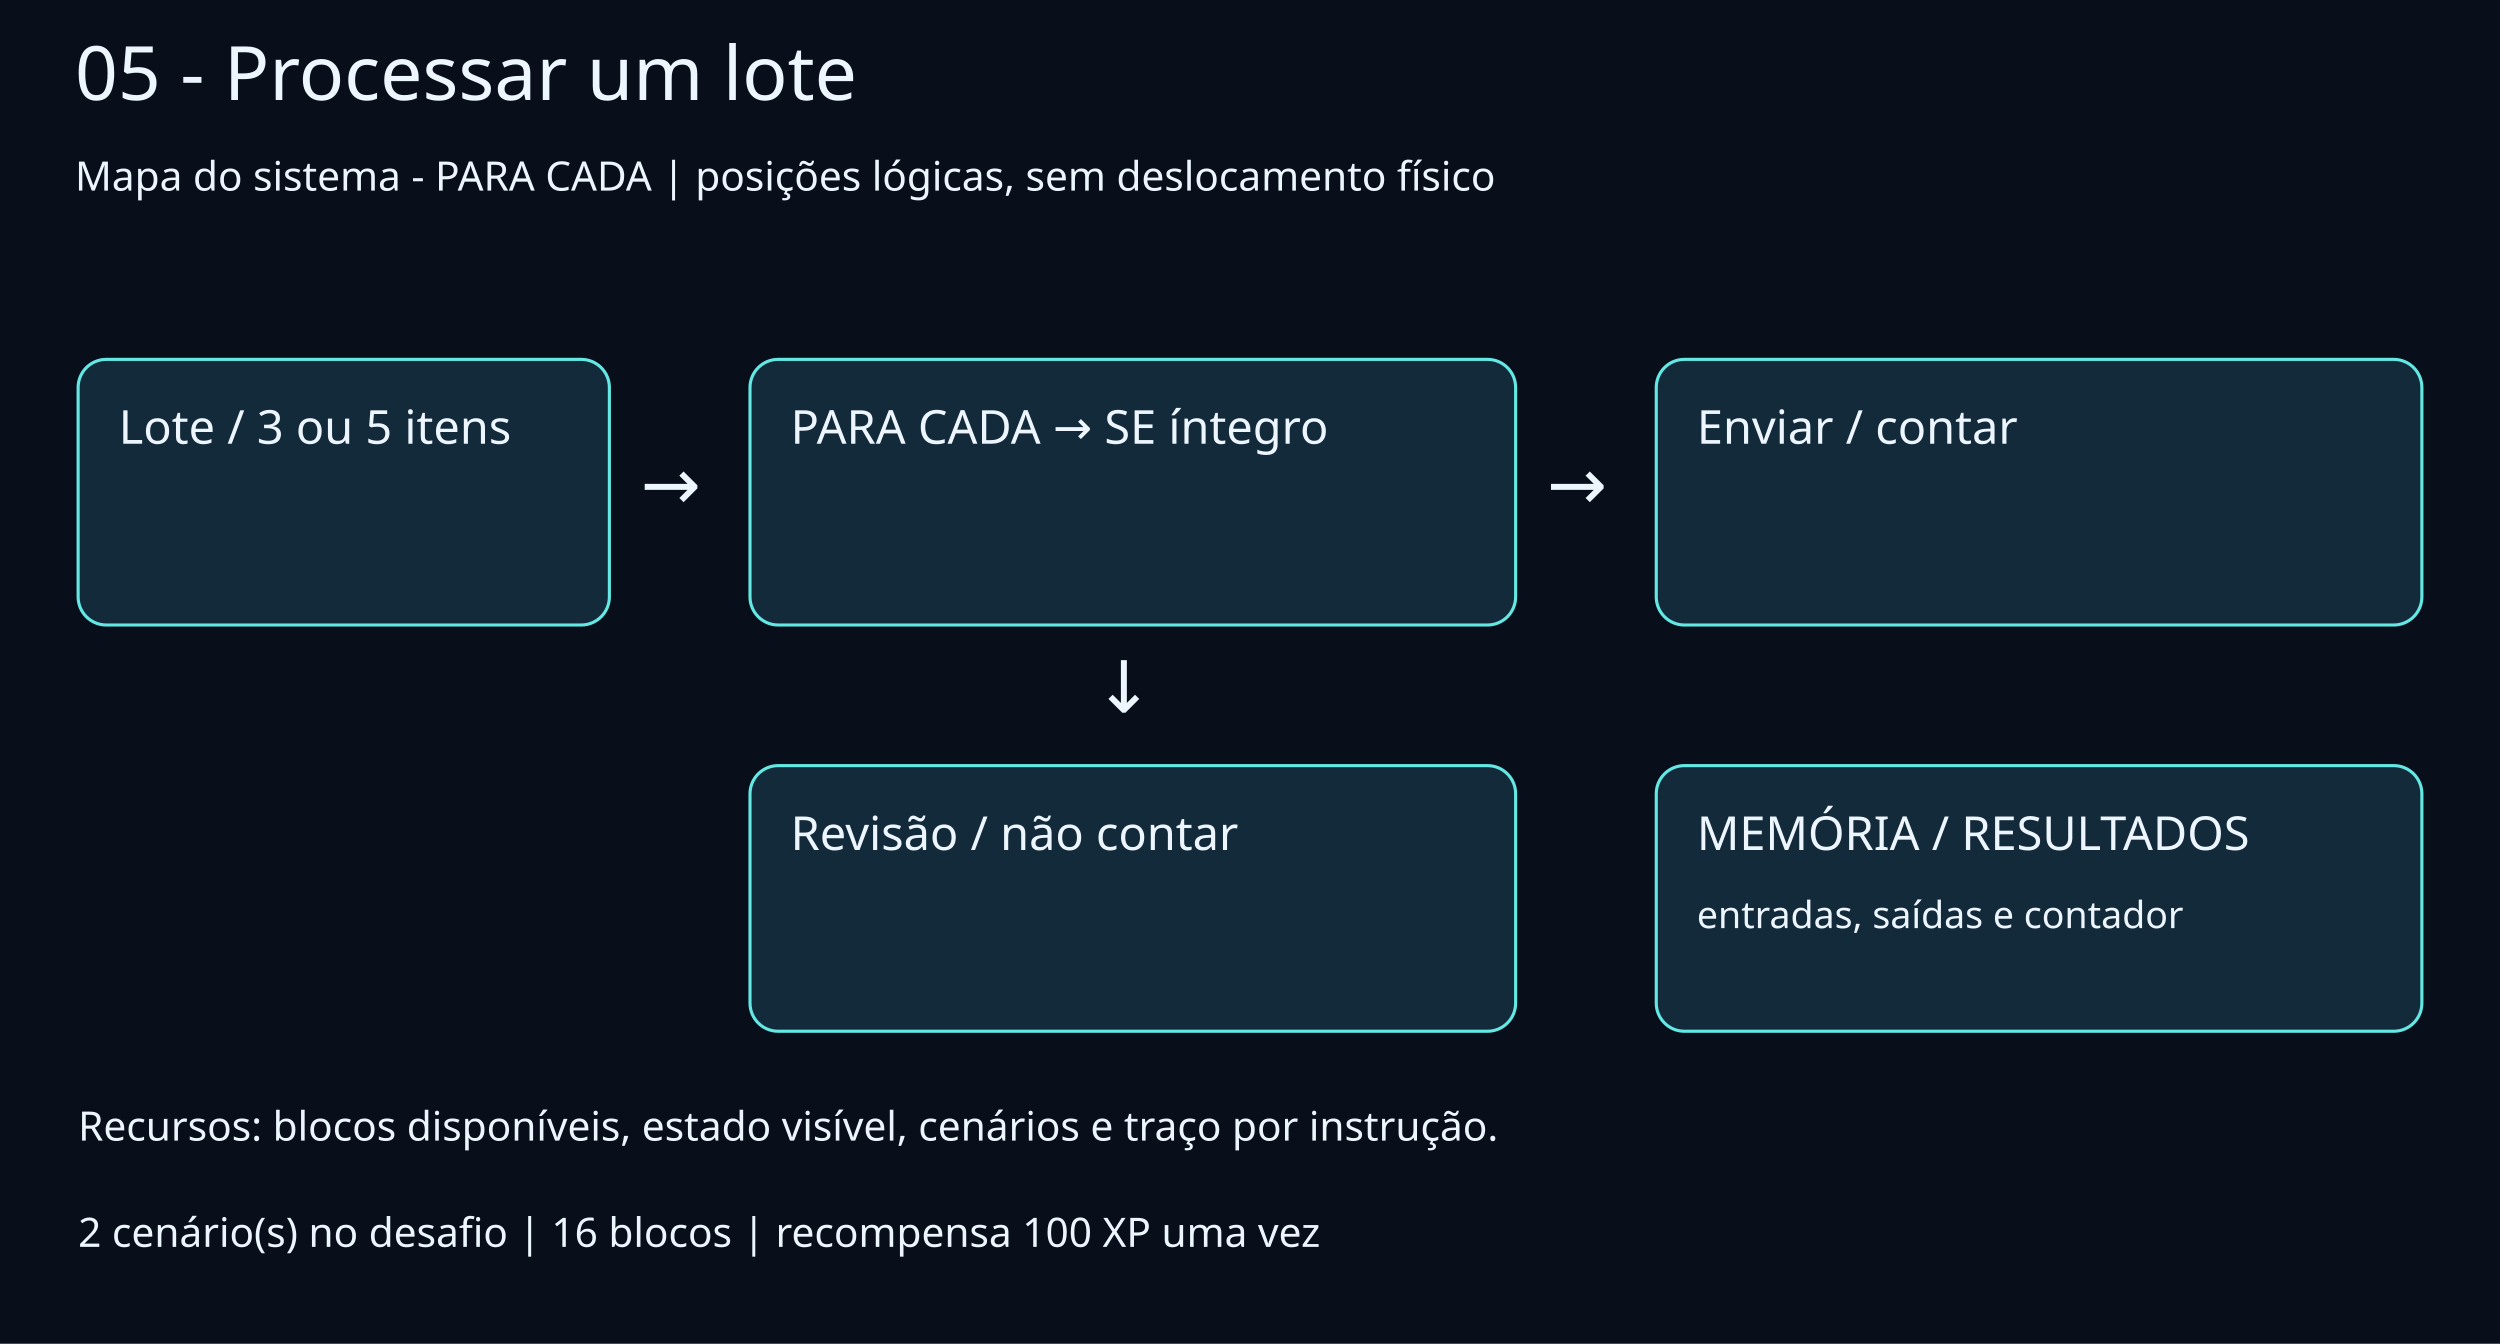
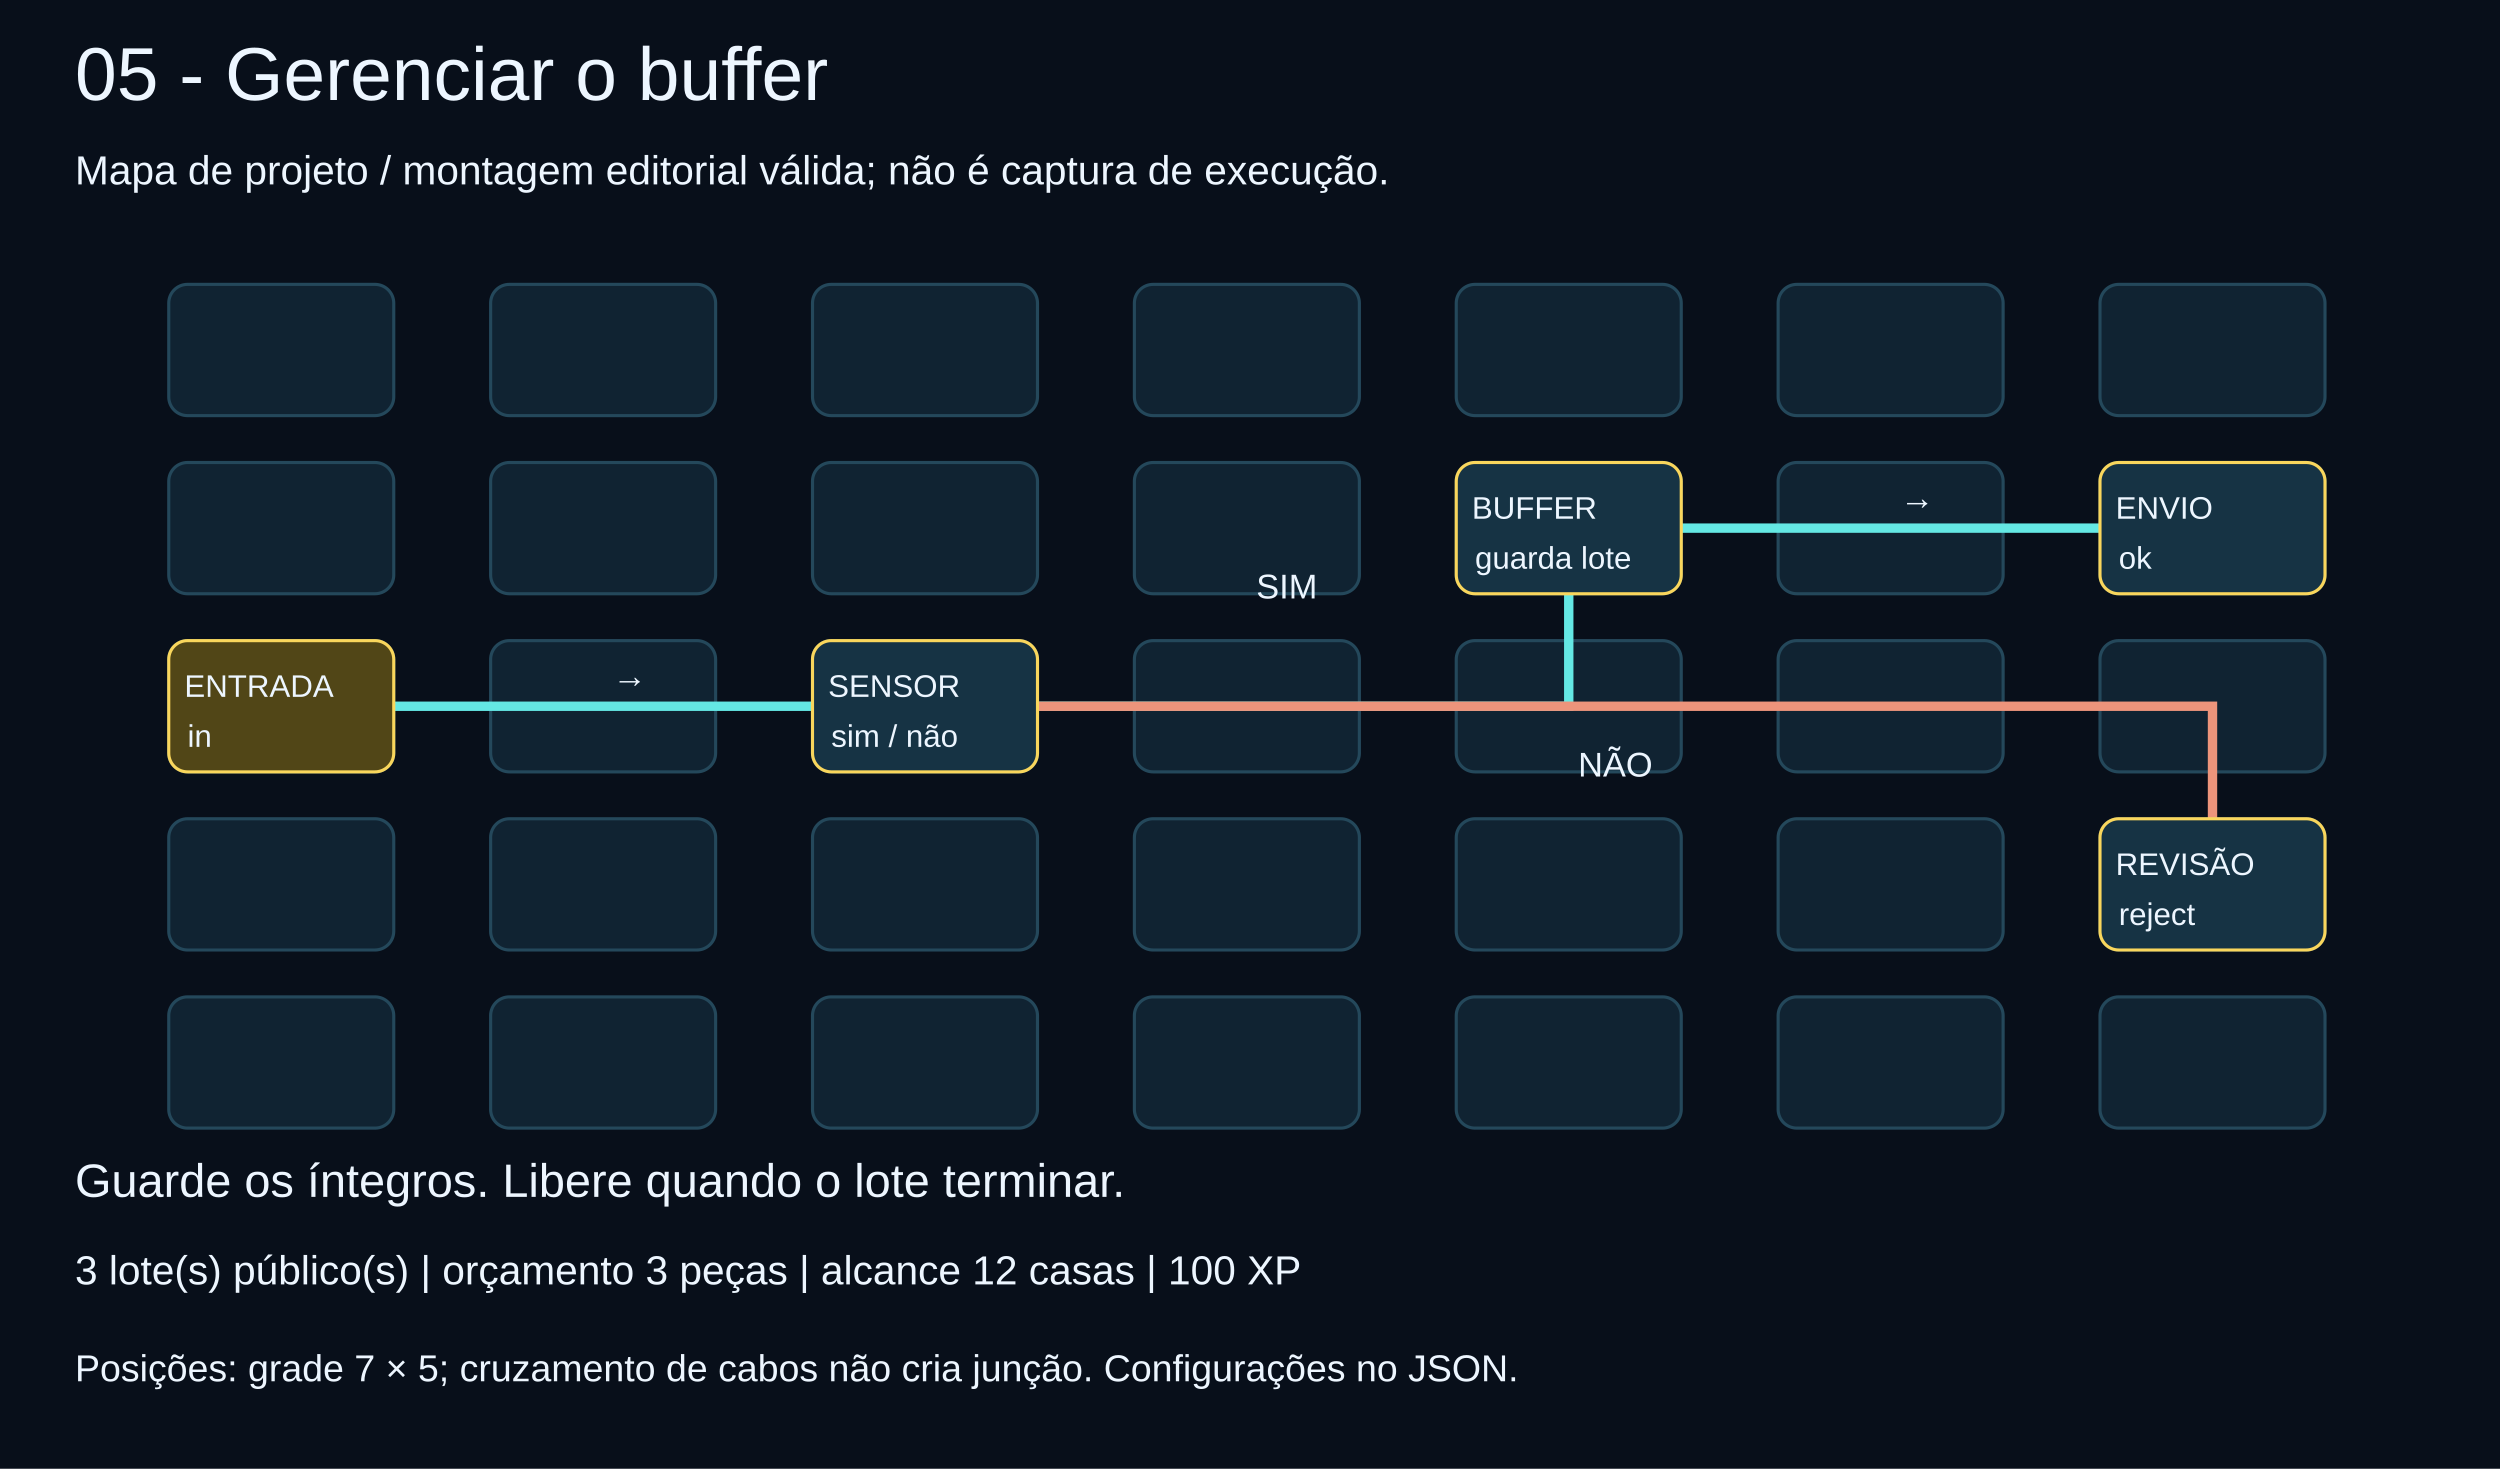
- <svg xmlns="http://www.w3.org/2000/svg" width="800" height="430" viewBox="0 0 800 430">
+ <svg xmlns="http://www.w3.org/2000/svg" width="800" height="470" viewBox="0 0 800 470">
  <rect width="100%" height="100%" fill="#080f1a" />
-   <g font-family="sans-serif" fill="#edf6ff">
-     <text x="24" y="32" font-size="24">05 - Processar um lote</text>
-     <text x="24" y="61" font-size="13">Mapa do sistema - PARA CADA | posições lógicas, sem deslocamento físico</text>
-     <rect x="25" y="115" width="170" height="85" rx="9" fill="#122a3a" stroke="#64e8e4" />
-     <text x="38" y="142" font-size="15">Lote / 3 ou 5 itens</text>
-     <text x="205" y="163" font-size="23">→</text>
-     <rect x="240" y="115" width="245" height="85" rx="9" fill="#122a3a" stroke="#64e8e4" />
-     <text x="253" y="142" font-size="15">PARA CADA → SE íntegro</text>
-     <text x="495" y="163" font-size="23">→</text>
-     <rect x="530" y="115" width="245" height="85" rx="9" fill="#122a3a" stroke="#64e8e4" />
-     <text x="543" y="142" font-size="15">Enviar / contar</text>
-     <rect x="240" y="245" width="245" height="85" rx="9" fill="#122a3a" stroke="#64e8e4" />
-     <text x="253" y="272" font-size="15">Revisão / não contar</text>
-     <rect x="530" y="245" width="245" height="85" rx="9" fill="#122a3a" stroke="#64e8e4" />
-     <text x="543" y="272" font-size="15">MEMÓRIA / RESULTADOS</text>
-     <text x="543" y="297" font-size="12">entradas, saídas e contador</text>
-     <text x="350" y="228" font-size="23">↓</text>
-     <text x="25" y="365" font-size="13">Recursos: blocos disponíveis, estado visível, cenários e traço por instrução.</text>
-     <text x="25" y="399" font-size="13">2 cenário(s) no desafio | 16 blocos | recompensa 100 XP uma vez</text>
+   <g font-family="Arial,sans-serif" fill="#edf6ff">
+     <text x="24" y="32" font-size="24">05 - Gerenciar o buffer</text>
+     <text x="24" y="59" font-size="13">Mapa de projeto / montagem editorial válida; não é captura de execução.</text>
+     <rect x="54" y="91" width="72" height="42" rx="6" fill="#102332" stroke="#24485b" />
+     <rect x="157" y="91" width="72" height="42" rx="6" fill="#102332" stroke="#24485b" />
+     <rect x="260" y="91" width="72" height="42" rx="6" fill="#102332" stroke="#24485b" />
+     <rect x="363" y="91" width="72" height="42" rx="6" fill="#102332" stroke="#24485b" />
+     <rect x="466" y="91" width="72" height="42" rx="6" fill="#102332" stroke="#24485b" />
+     <rect x="569" y="91" width="72" height="42" rx="6" fill="#102332" stroke="#24485b" />
+     <rect x="672" y="91" width="72" height="42" rx="6" fill="#102332" stroke="#24485b" />
+     <rect x="54" y="148" width="72" height="42" rx="6" fill="#102332" stroke="#24485b" />
+     <rect x="157" y="148" width="72" height="42" rx="6" fill="#102332" stroke="#24485b" />
+     <rect x="260" y="148" width="72" height="42" rx="6" fill="#102332" stroke="#24485b" />
+     <rect x="363" y="148" width="72" height="42" rx="6" fill="#102332" stroke="#24485b" />
+     <rect x="466" y="148" width="72" height="42" rx="6" fill="#102332" stroke="#24485b" />
+     <rect x="569" y="148" width="72" height="42" rx="6" fill="#102332" stroke="#24485b" />
+     <rect x="672" y="148" width="72" height="42" rx="6" fill="#102332" stroke="#24485b" />
+     <rect x="54" y="205" width="72" height="42" rx="6" fill="#102332" stroke="#24485b" />
+     <rect x="157" y="205" width="72" height="42" rx="6" fill="#102332" stroke="#24485b" />
+     <rect x="260" y="205" width="72" height="42" rx="6" fill="#102332" stroke="#24485b" />
+     <rect x="363" y="205" width="72" height="42" rx="6" fill="#102332" stroke="#24485b" />
+     <rect x="466" y="205" width="72" height="42" rx="6" fill="#102332" stroke="#24485b" />
+     <rect x="569" y="205" width="72" height="42" rx="6" fill="#102332" stroke="#24485b" />
+     <rect x="672" y="205" width="72" height="42" rx="6" fill="#102332" stroke="#24485b" />
+     <rect x="54" y="262" width="72" height="42" rx="6" fill="#102332" stroke="#24485b" />
+     <rect x="157" y="262" width="72" height="42" rx="6" fill="#102332" stroke="#24485b" />
+     <rect x="260" y="262" width="72" height="42" rx="6" fill="#102332" stroke="#24485b" />
+     <rect x="363" y="262" width="72" height="42" rx="6" fill="#102332" stroke="#24485b" />
+     <rect x="466" y="262" width="72" height="42" rx="6" fill="#102332" stroke="#24485b" />
+     <rect x="569" y="262" width="72" height="42" rx="6" fill="#102332" stroke="#24485b" />
+     <rect x="672" y="262" width="72" height="42" rx="6" fill="#102332" stroke="#24485b" />
+     <rect x="54" y="319" width="72" height="42" rx="6" fill="#102332" stroke="#24485b" />
+     <rect x="157" y="319" width="72" height="42" rx="6" fill="#102332" stroke="#24485b" />
+     <rect x="260" y="319" width="72" height="42" rx="6" fill="#102332" stroke="#24485b" />
+     <rect x="363" y="319" width="72" height="42" rx="6" fill="#102332" stroke="#24485b" />
+     <rect x="466" y="319" width="72" height="42" rx="6" fill="#102332" stroke="#24485b" />
+     <rect x="569" y="319" width="72" height="42" rx="6" fill="#102332" stroke="#24485b" />
+     <rect x="672" y="319" width="72" height="42" rx="6" fill="#102332" stroke="#24485b" />
+     <polyline points="90,226 296,226 296,226" fill="none" stroke="#64e8e4" stroke-width="3" />
+     <text x="196" y="220" font-size="11">→</text>
+     <polyline points="296,226 502,226 502,169" fill="none" stroke="#64e8e4" stroke-width="3" />
+     <text x="402" y="191.5" font-size="11">SIM</text>
+     <polyline points="296,226 708,226 708,283" fill="none" stroke="#ed947b" stroke-width="3" />
+     <text x="505" y="248.5" font-size="11">NÃO</text>
+     <polyline points="502,169 708,169 708,169" fill="none" stroke="#64e8e4" stroke-width="3" />
+     <text x="608" y="163" font-size="11">→</text>
+     <rect x="54" y="205" width="72" height="42" rx="6" fill="#514617" stroke="#f9d65c" />
+     <text x="59" y="223" font-size="10">ENTRADA</text>
+     <text x="60" y="239" font-size="10">in</text>
+     <rect x="672" y="148" width="72" height="42" rx="6" fill="#163344" stroke="#f9d65c" />
+     <text x="677" y="166" font-size="10">ENVIO</text>
+     <text x="678" y="182" font-size="10">ok</text>
+     <rect x="672" y="262" width="72" height="42" rx="6" fill="#163344" stroke="#f9d65c" />
+     <text x="677" y="280" font-size="10">REVISÃO</text>
+     <text x="678" y="296" font-size="10">reject</text>
+     <rect x="260" y="205" width="72" height="42" rx="6" fill="#163344" stroke="#f9d65c" />
+     <text x="265" y="223" font-size="10">SENSOR</text>
+     <text x="266" y="239" font-size="10">sim / não</text>
+     <rect x="466" y="148" width="72" height="42" rx="6" fill="#163344" stroke="#f9d65c" />
+     <text x="471" y="166" font-size="10">BUFFER</text>
+     <text x="472" y="182" font-size="10">guarda lote</text>
+     <text x="24" y="383" font-size="15">Guarde os íntegros. Libere quando o lote terminar.</text>
+     <text x="24" y="411" font-size="13">3 lote(s) público(s) | orçamento 3 peças | alcance 12 casas | 100 XP</text>
+     <text x="24" y="442" font-size="12">Posições: grade 7 × 5; cruzamento de cabos não cria junção. Configurações no JSON.</text>
  </g>
</svg>
